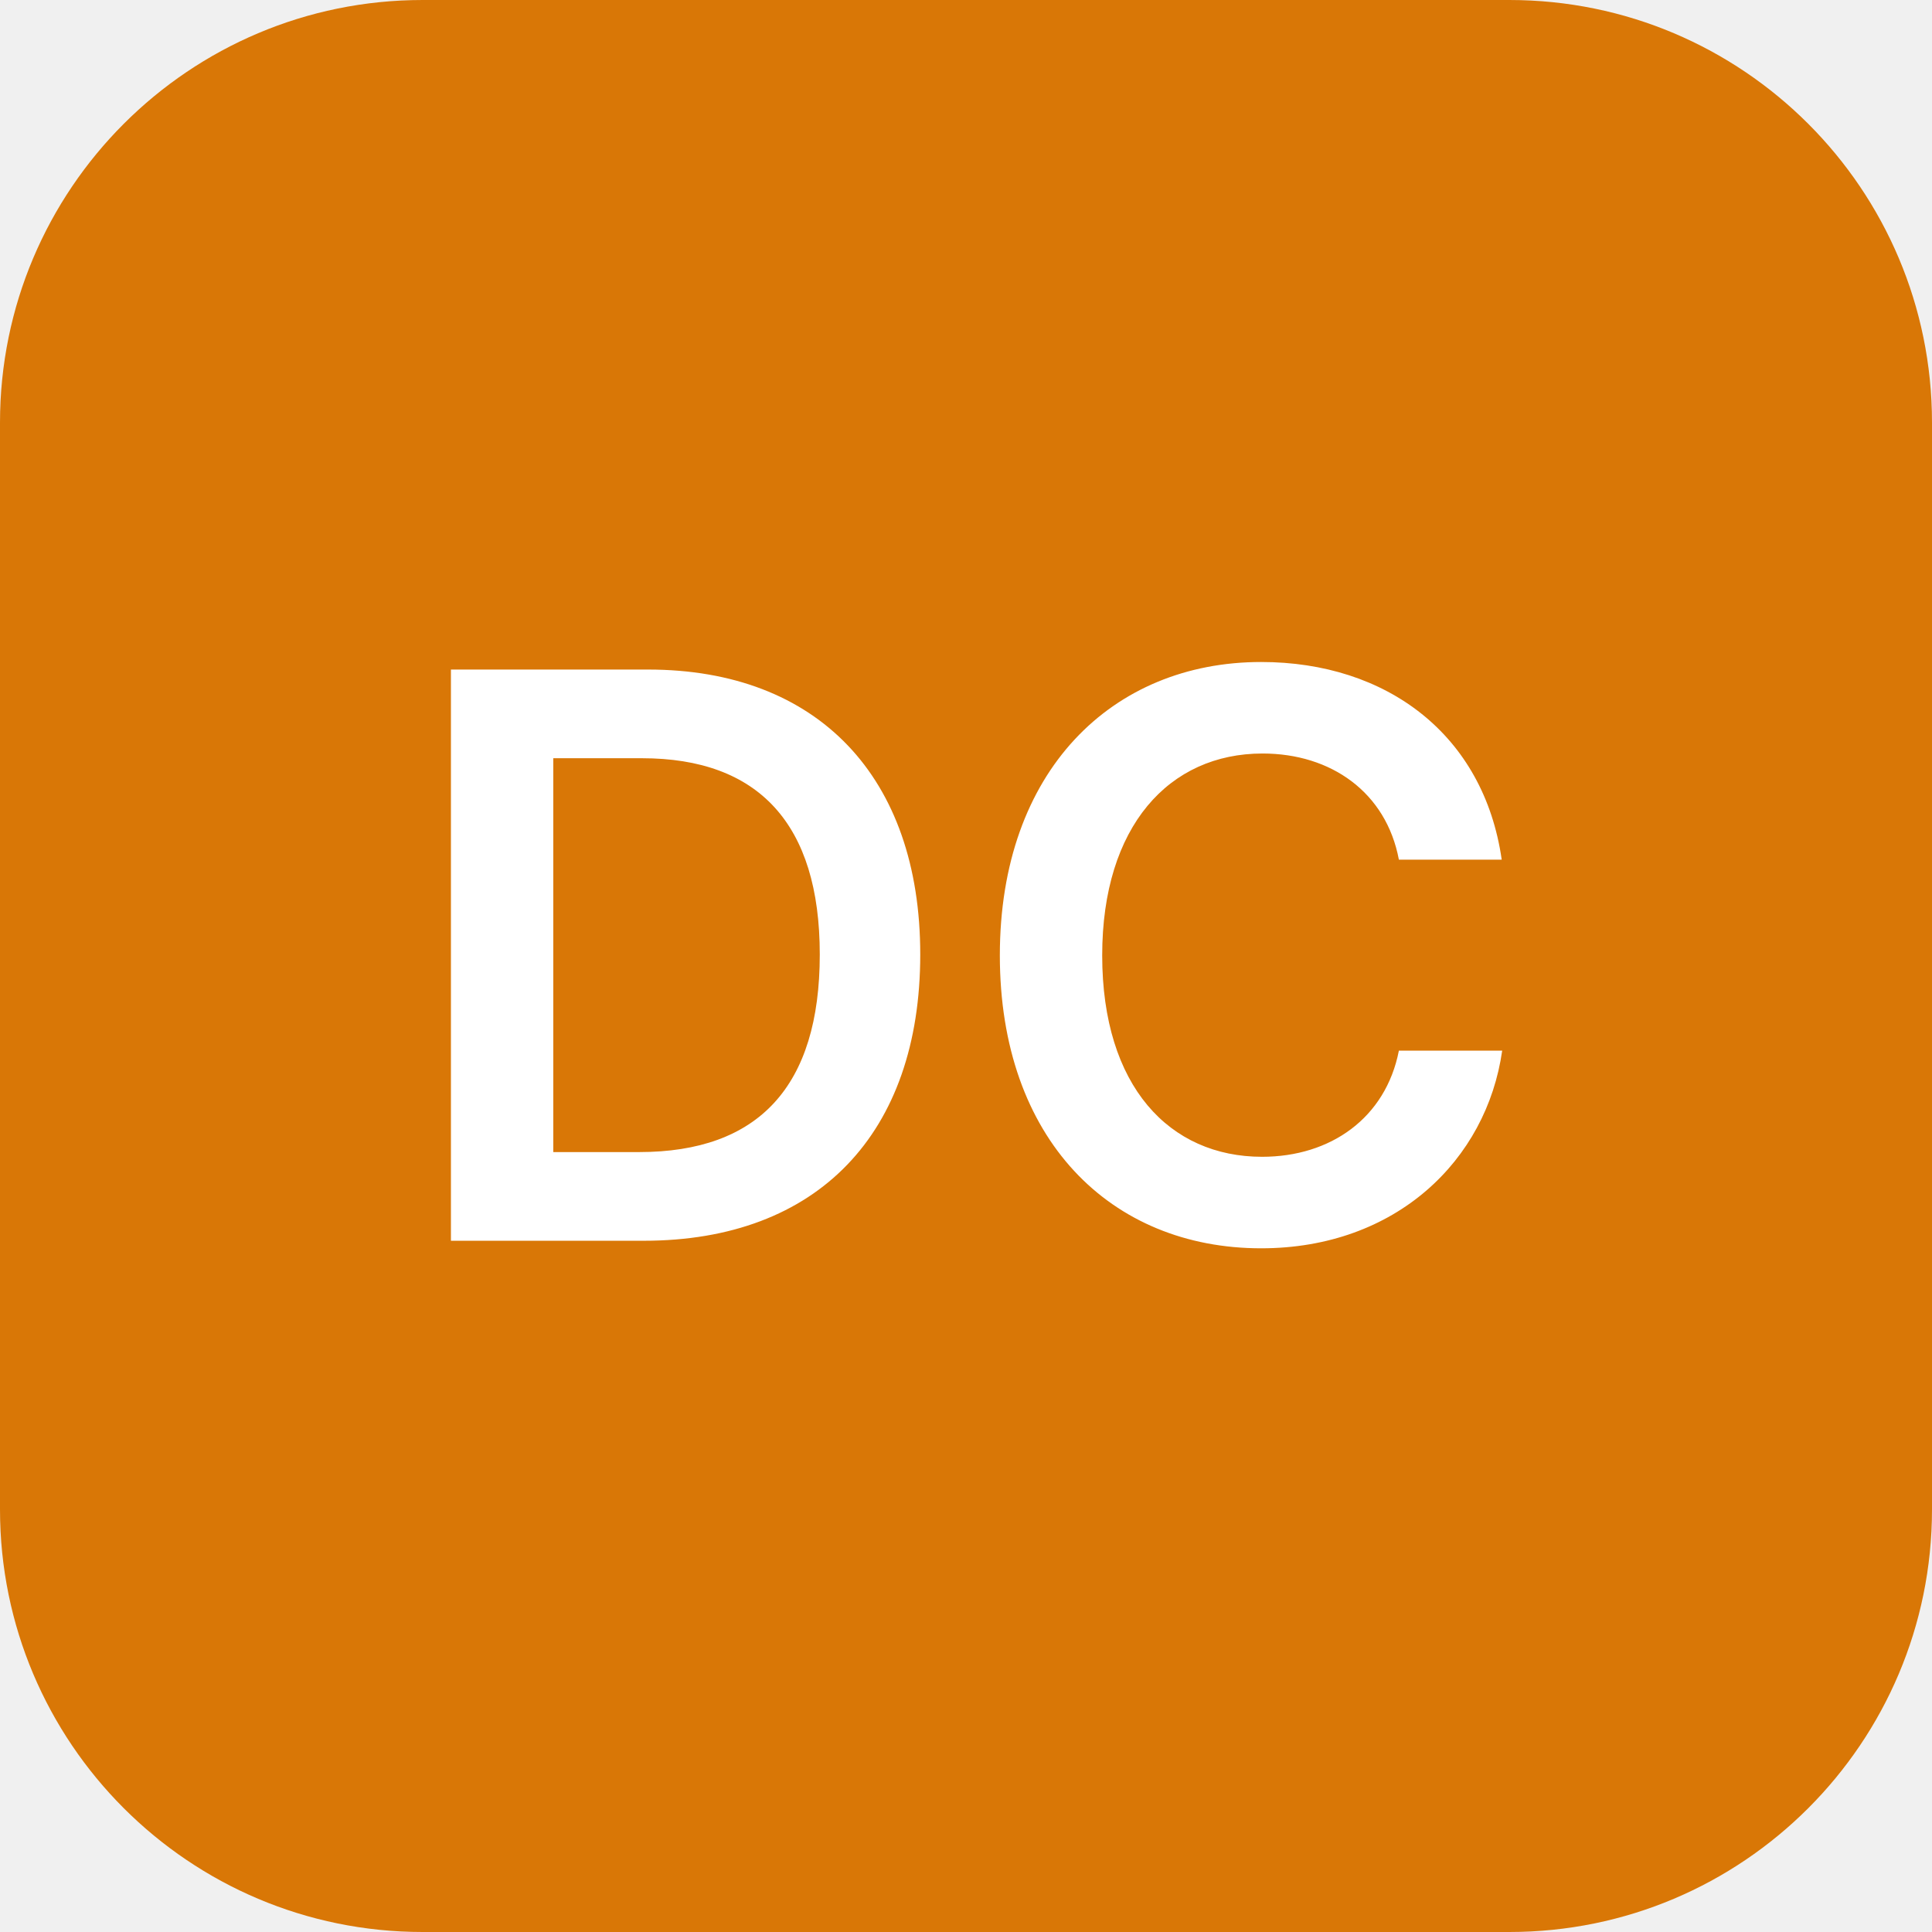
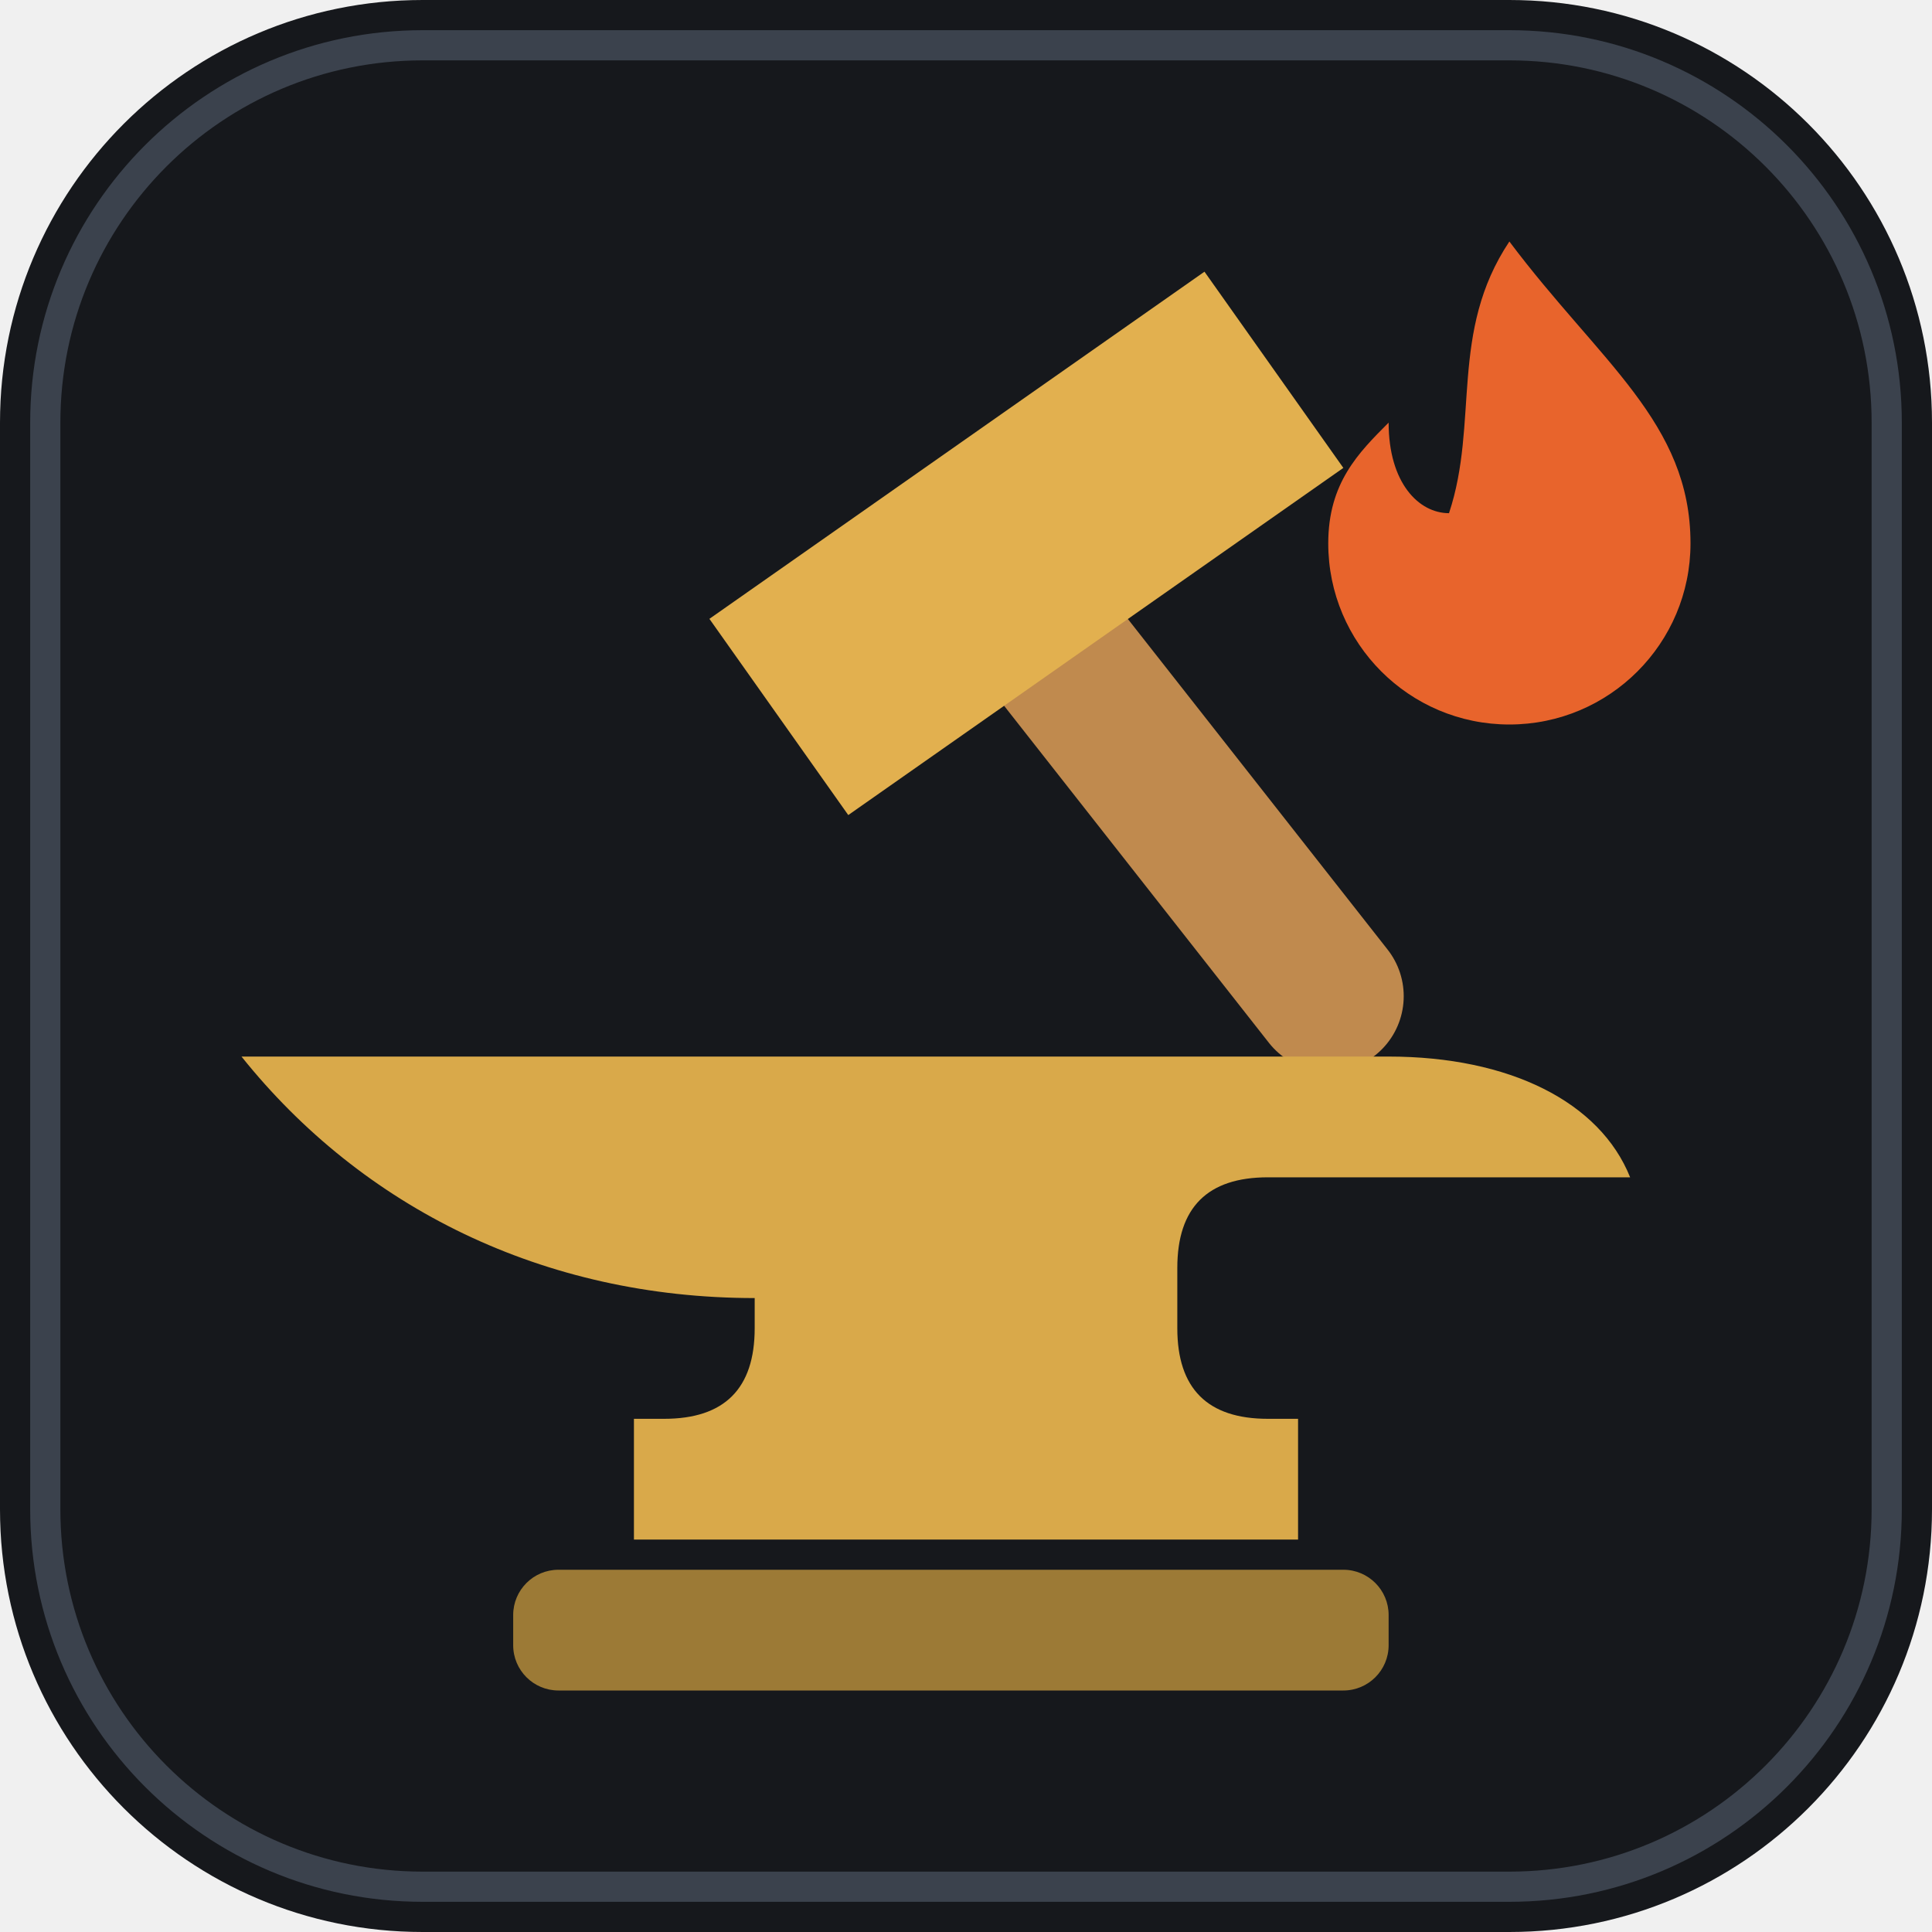
<svg xmlns="http://www.w3.org/2000/svg" viewBox="0 0 64 64">
-   <rect width="64" height="64" rx="14" fill="#d97706" />
-   <text x="32" y="32" dy="0.35em" text-anchor="middle" font-family="ui-sans-serif, system-ui, -apple-system, sans-serif" font-size="26" font-weight="600" fill="#ffffff">DC</text>
+   <rect width="64" height="64" rx="14" fill="#16181c" />
+   <rect x="1.5" y="1.5" width="61" height="61" rx="12.5" fill="none" stroke="#3b424d" />
+   <path d="M50 8c3 4 6 6 6 10a6 6 0 0 1-12 0c0-2 1-3 2-4 0 2 1 3 2 3 1-3 0-6 2-9z" fill="#e8642c" />
+   <line x1="33" y1="19" x2="44" y2="33" stroke="#c08a4e" stroke-width="5" stroke-linecap="round" />
+   <polygon points="44.5,15.5 39.9,9 23.5,20.5 28.1,27" fill="#e2b04f" />
+   <path d="M8 35h38c4 0 7 1.5 8 4H42c-2 0-3 1-3 3v2c0 2 1 3 3 3h1v4H21v-4h1c2 0 3-1 3-3v-1c-7 0-13-3-17-8z" fill="#d9a94a" />
+   <rect x="17" y="52" width="29" height="4" rx="1.5" fill="#9c7a36" />
</svg>
